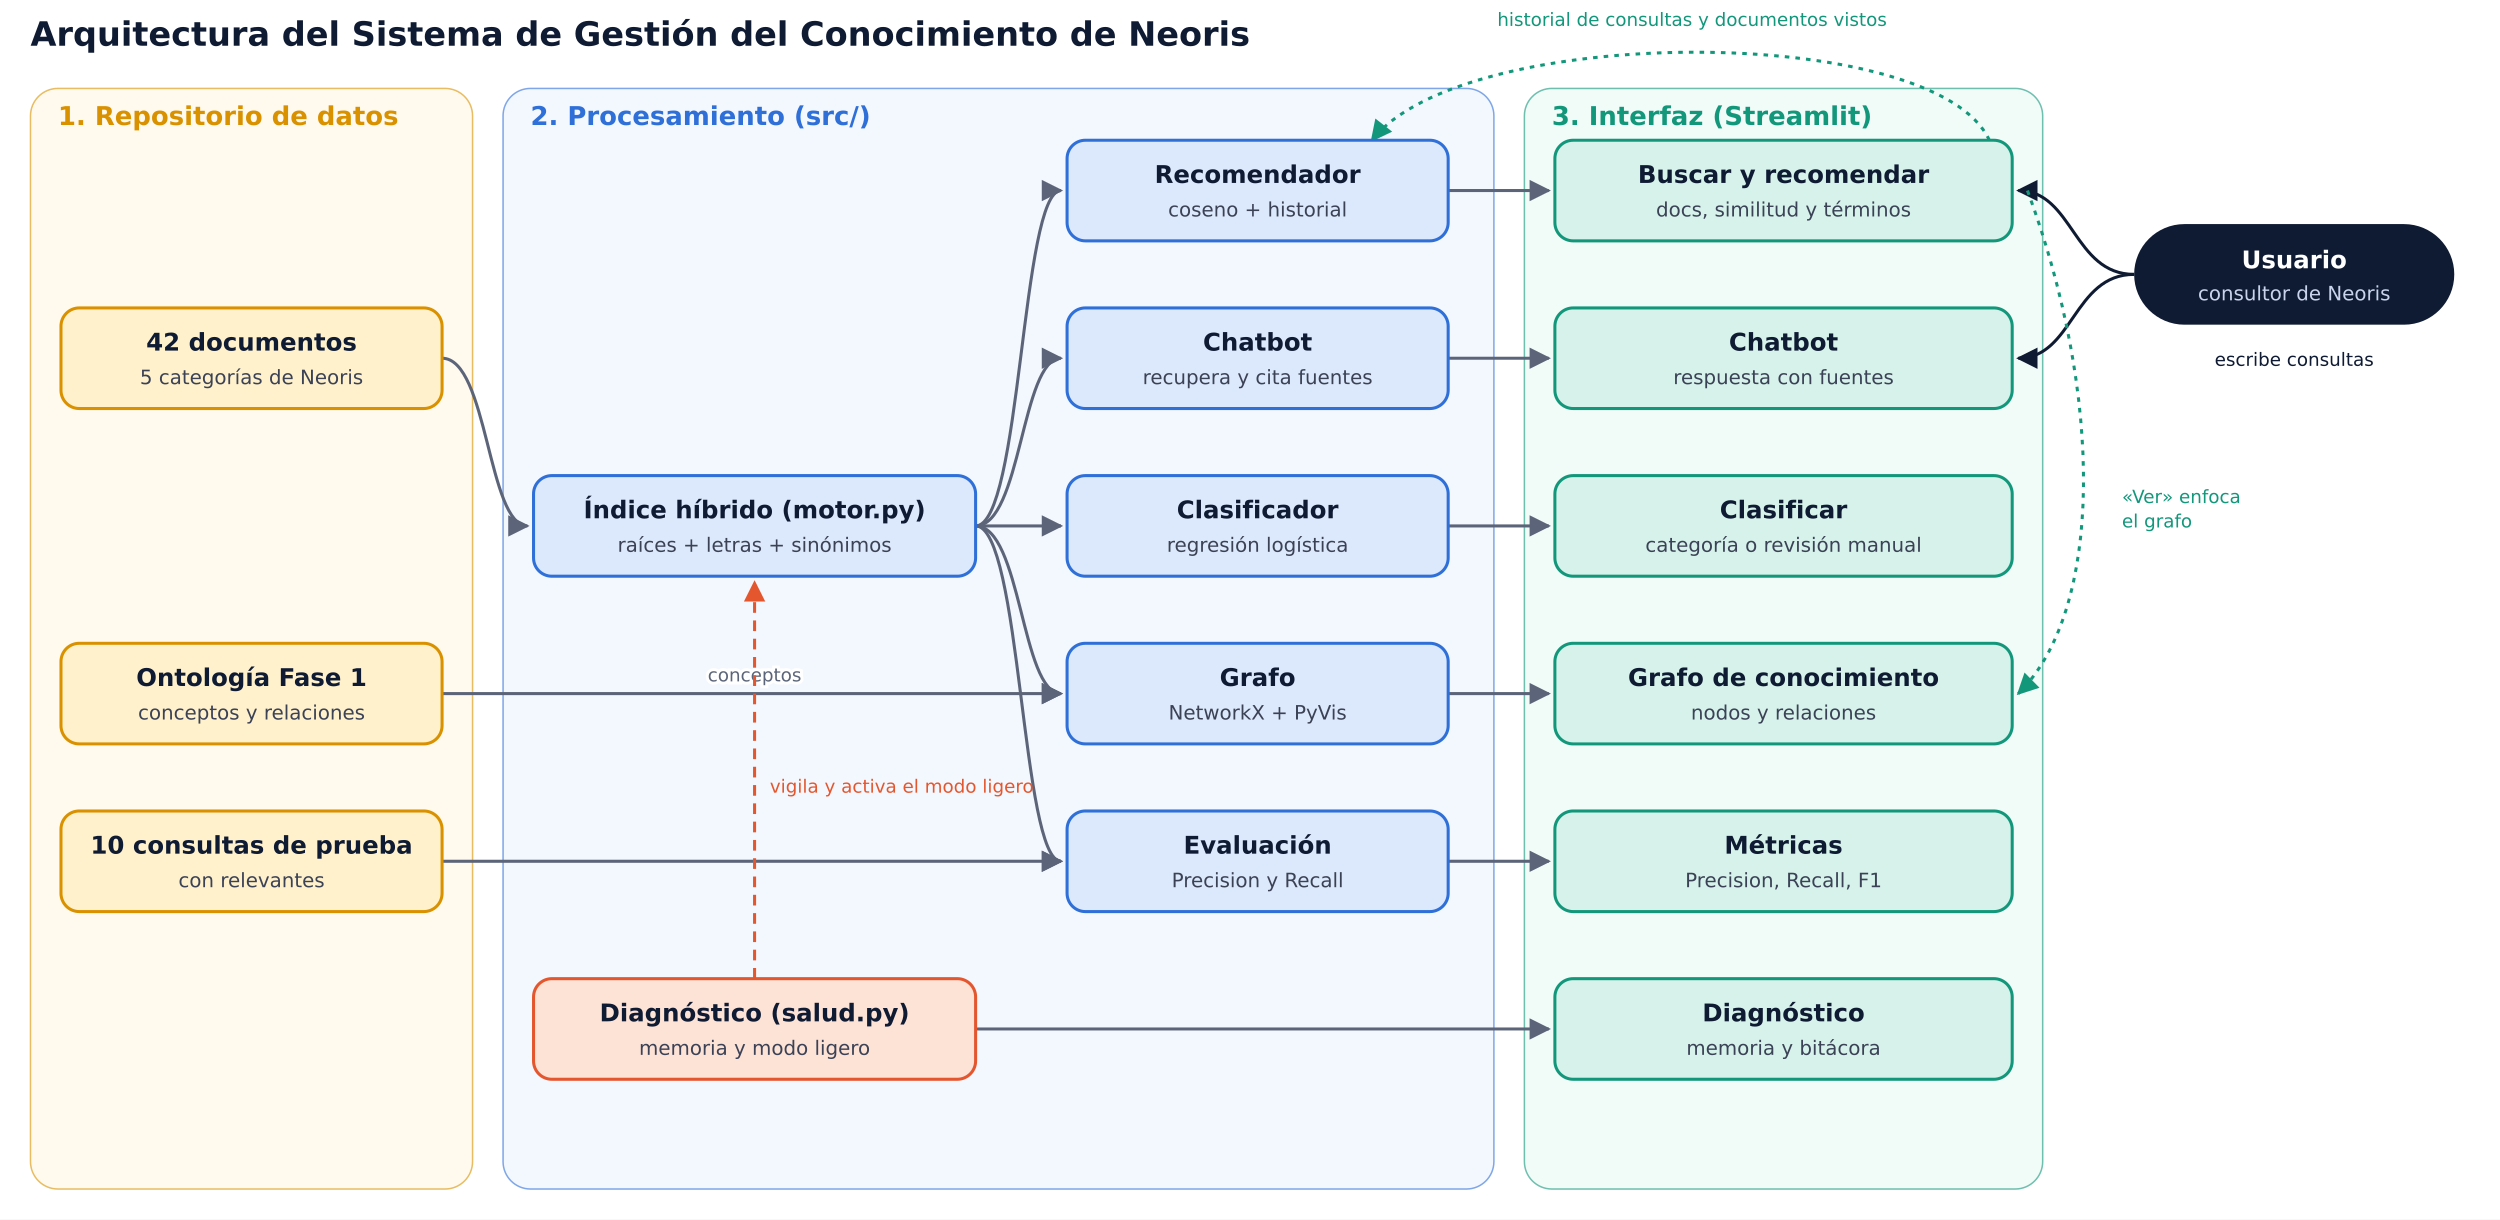
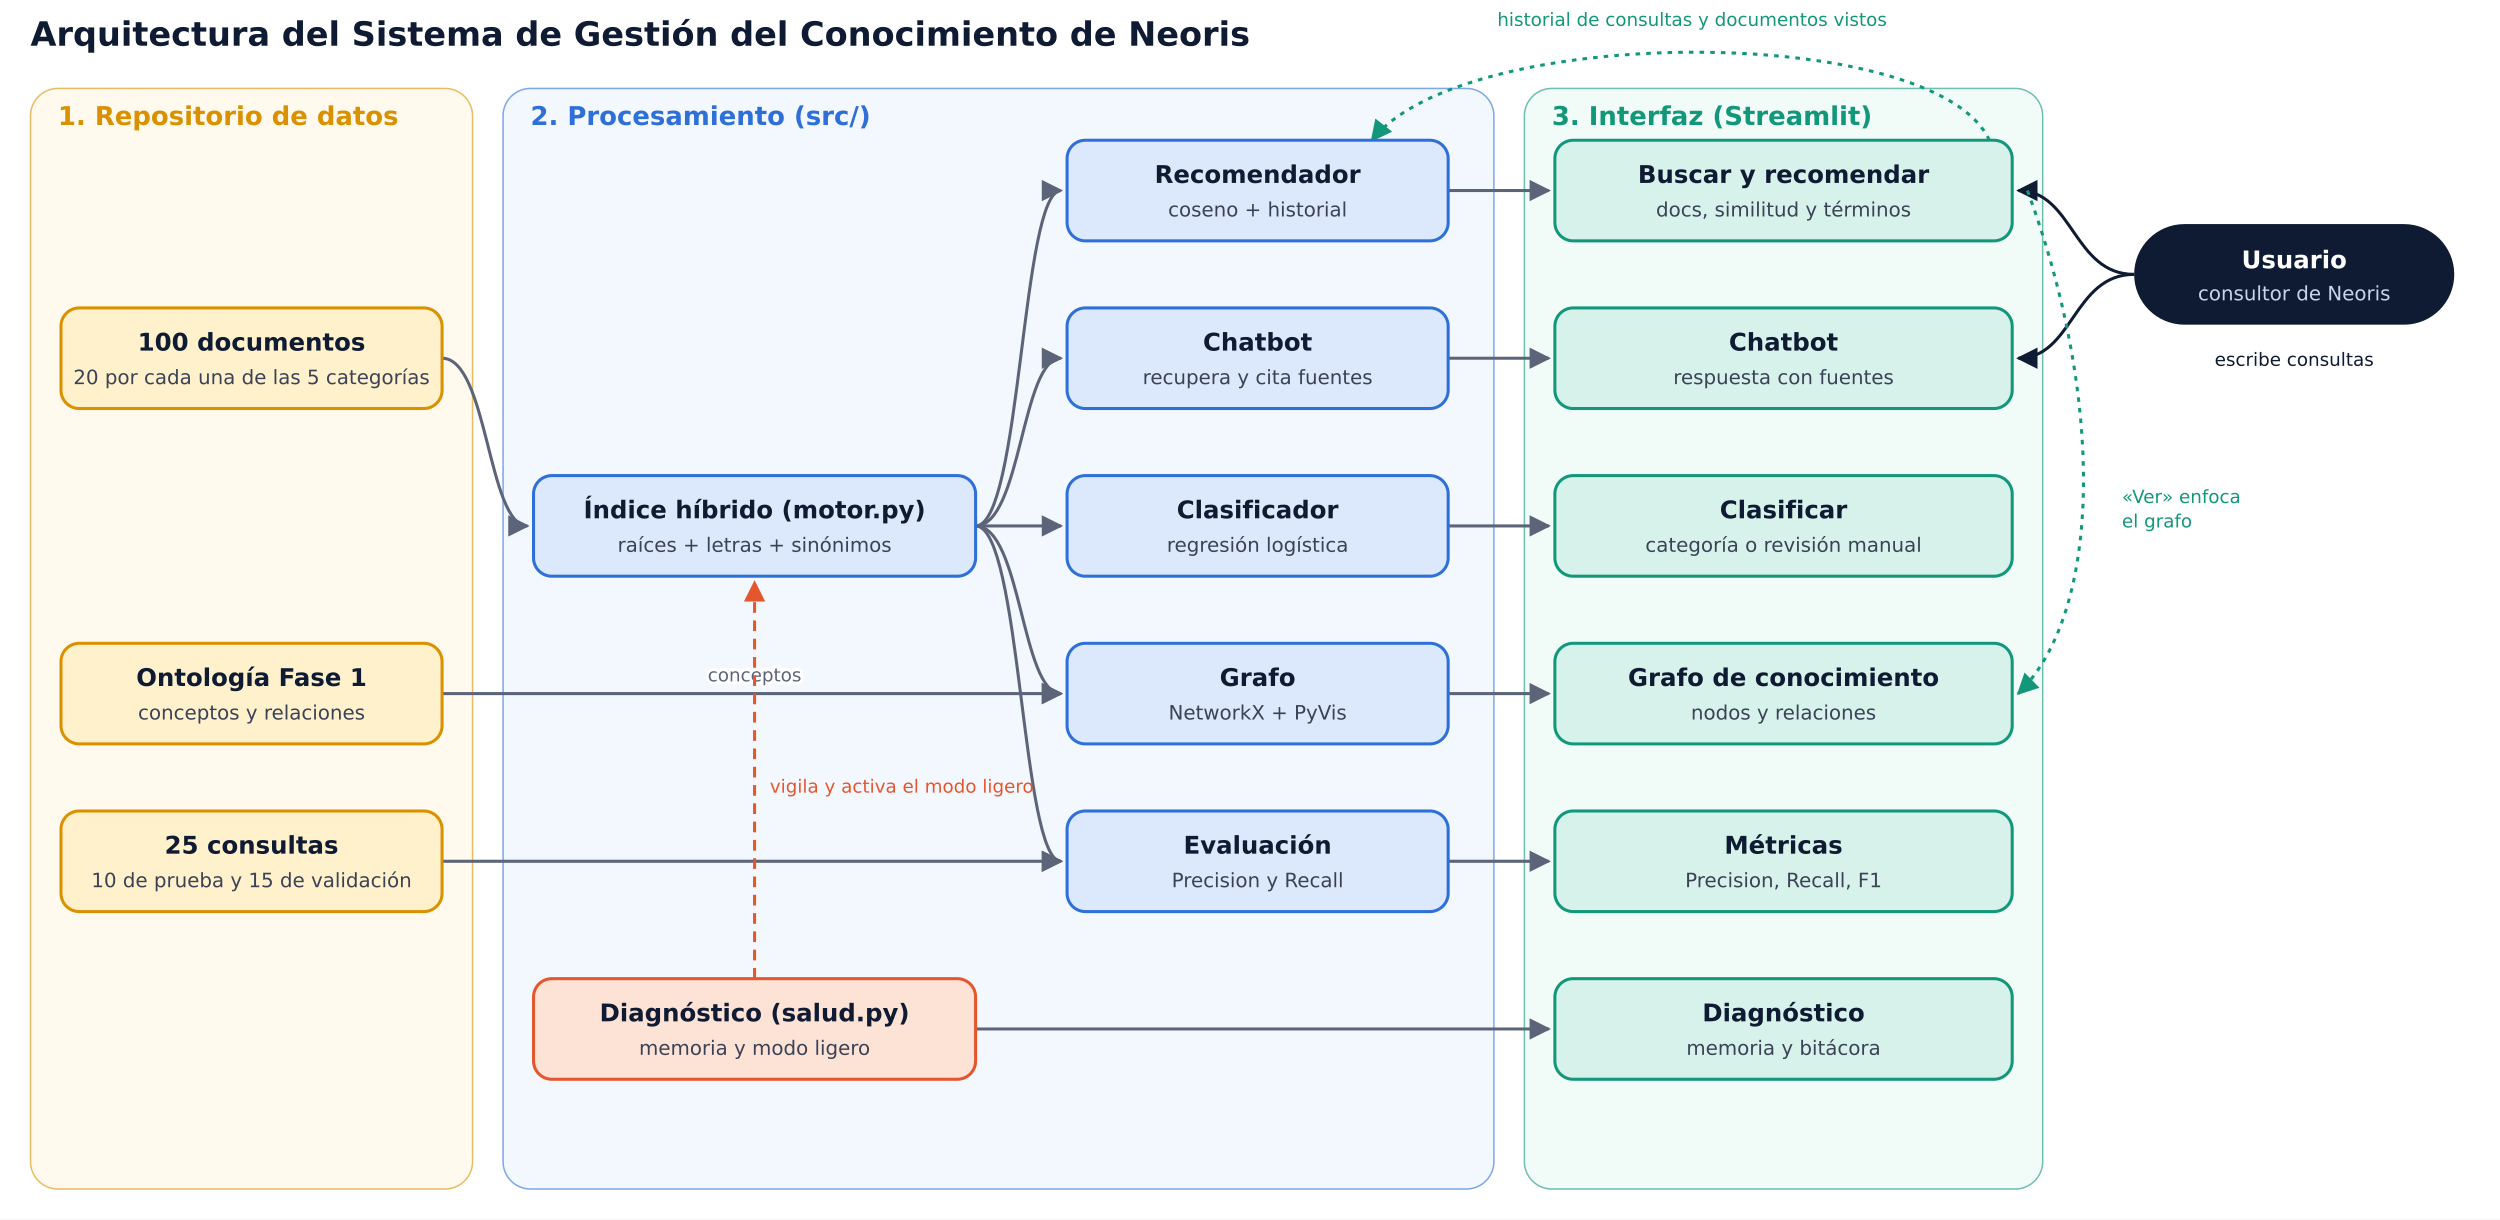
<svg xmlns="http://www.w3.org/2000/svg" viewBox="0 0 1640 800" width="1640" height="800" font-family="DejaVu Sans, sans-serif">
  <defs>
    <marker id="m5B6478" viewBox="0 0 10 10" refX="9" refY="5" markerWidth="7" markerHeight="7" orient="auto">
      <path d="M0 0L10 5L0 10z" fill="#5B6478" />
    </marker>
    <marker id="mE4572E" viewBox="0 0 10 10" refX="9" refY="5" markerWidth="7" markerHeight="7" orient="auto">
      <path d="M0 0L10 5L0 10z" fill="#E4572E" />
    </marker>
    <marker id="m0F1B33" viewBox="0 0 10 10" refX="9" refY="5" markerWidth="7" markerHeight="7" orient="auto">
      <path d="M0 0L10 5L0 10z" fill="#0F1B33" />
    </marker>
    <marker id="m13977B" viewBox="0 0 10 10" refX="9" refY="5" markerWidth="7" markerHeight="7" orient="auto">
      <path d="M0 0L10 5L0 10z" fill="#13977B" />
    </marker>
  </defs>
  <rect width="1640" height="800" fill="white" />
  <text x="20" y="30" font-size="22" font-weight="800" fill="#0F1B33">Arquitectura del Sistema de Gestión del Conocimiento de Neoris</text>
  <rect x="20" y="58" width="290" height="722" rx="18" fill="#FFF1CC" fill-opacity="0.35" stroke="#D99100" stroke-opacity="0.6" />
  <text x="38" y="82" font-size="17" font-weight="800" fill="#D99100">1. Repositorio de datos</text>
  <rect x="330" y="58" width="650" height="722" rx="18" fill="#DCE8FB" fill-opacity="0.35" stroke="#2E6FD8" stroke-opacity="0.6" />
  <text x="348" y="82" font-size="17" font-weight="800" fill="#2E6FD8">2. Procesamiento (src/)</text>
  <rect x="1000" y="58" width="340" height="722" rx="18" fill="#D6F2EA" fill-opacity="0.35" stroke="#13977B" stroke-opacity="0.6" />
  <text x="1018" y="82" font-size="17" font-weight="800" fill="#13977B">3. Interfaz (Streamlit)</text>
  <path d="M290 235 C320.0 235, 320.0 345, 346 345" fill="none" stroke="#5B6478" stroke-width="2" marker-end="url(#m5B6478)" />
  <path d="M290 455 C495.0 455, 495.0 455, 696 455" fill="none" stroke="#5B6478" stroke-width="2" marker-end="url(#m5B6478)" />
  <text x="495.0" y="447.0" text-anchor="middle" font-size="12" fill="#5B6478" paint-order="stroke" stroke="white" stroke-width="4">conceptos</text>
  <path d="M290 565 C495.0 565, 495.0 565, 696 565" fill="none" stroke="#5B6478" stroke-width="2" marker-end="url(#m5B6478)" />
  <path d="M640 345 C670.0 345, 670.0 125, 696 125" fill="none" stroke="#5B6478" stroke-width="2" marker-end="url(#m5B6478)" />
  <path d="M640 345 C670.0 345, 670.0 235, 696 235" fill="none" stroke="#5B6478" stroke-width="2" marker-end="url(#m5B6478)" />
  <path d="M640 345 C670.0 345, 670.0 345, 696 345" fill="none" stroke="#5B6478" stroke-width="2" marker-end="url(#m5B6478)" />
  <path d="M640 345 C670.0 345, 670.0 455, 696 455" fill="none" stroke="#5B6478" stroke-width="2" marker-end="url(#m5B6478)" />
  <path d="M640 345 C670.0 345, 670.0 565, 696 565" fill="none" stroke="#5B6478" stroke-width="2" marker-end="url(#m5B6478)" />
  <path d="M950 125 C985.0 125, 985.0 125, 1016 125" fill="none" stroke="#5B6478" stroke-width="2" marker-end="url(#m5B6478)" />
  <path d="M950 235 C985.0 235, 985.0 235, 1016 235" fill="none" stroke="#5B6478" stroke-width="2" marker-end="url(#m5B6478)" />
  <path d="M950 345 C985.0 345, 985.0 345, 1016 345" fill="none" stroke="#5B6478" stroke-width="2" marker-end="url(#m5B6478)" />
  <path d="M950 455 C985.0 455, 985.0 455, 1016 455" fill="none" stroke="#5B6478" stroke-width="2" marker-end="url(#m5B6478)" />
  <path d="M950 565 C985.0 565, 985.0 565, 1016 565" fill="none" stroke="#5B6478" stroke-width="2" marker-end="url(#m5B6478)" />
  <path d="M640 675 C830.0 675, 830.0 675, 1016 675" fill="none" stroke="#5B6478" stroke-width="2" marker-end="url(#m5B6478)" />
  <path d="M495 642 L495 382" fill="none" stroke="#E4572E" stroke-width="2" stroke-dasharray="7 5" marker-end="url(#mE4572E)" />
  <text x="505" y="520" font-size="12" fill="#E4572E">vigila y activa el modo ligero</text>
  <path d="M1400 180 C1360 180, 1360 125, 1324 125" fill="none" stroke="#0F1B33" stroke-width="2" marker-end="url(#m0F1B33)" />
  <path d="M1400 180 C1360 180, 1360 235, 1324 235" fill="none" stroke="#0F1B33" stroke-width="2" marker-end="url(#m0F1B33)" />
  <text x="1505" y="240" text-anchor="middle" font-size="12" fill="#0F1B33">escribe consultas</text>
  <path d="M1305 92 C1270 15, 960 15, 900 92" fill="none" stroke="#13977B" stroke-width="2" stroke-dasharray="3 4" marker-end="url(#m13977B)" />
  <text x="1110" y="17" text-anchor="middle" font-size="12" fill="#13977B">historial de consultas y documentos vistos</text>
  <path d="M1330 125 C1380 260, 1380 400, 1324 455" fill="none" stroke="#13977B" stroke-width="2" stroke-dasharray="3 4" marker-end="url(#m13977B)" />
  <text x="1392" y="330" font-size="12" fill="#13977B">«Ver» enfoca</text>
  <text x="1392" y="346" font-size="12" fill="#13977B">el grafo</text>
  <rect x="40" y="202.0" width="250" height="66" rx="12" fill="#FFF1CC" stroke="#D99100" stroke-width="2" />
-   <text x="165.0" y="230" text-anchor="middle" font-size="16" font-weight="700" fill="#0F1B33">42 documentos</text>
-   <text x="165.0" y="252" text-anchor="middle" font-size="13" fill="#3B4256">5 categorías de Neoris</text>
+   <text x="165.0" y="230" text-anchor="middle" font-size="16" font-weight="700" fill="#0F1B33">100 documentos</text>
+   <text x="165.0" y="252" text-anchor="middle" font-size="13" fill="#3B4256">20 por cada una de las 5 categorías</text>
  <rect x="40" y="422.0" width="250" height="66" rx="12" fill="#FFF1CC" stroke="#D99100" stroke-width="2" />
  <text x="165.0" y="450" text-anchor="middle" font-size="16" font-weight="700" fill="#0F1B33">Ontología Fase 1</text>
  <text x="165.0" y="472" text-anchor="middle" font-size="13" fill="#3B4256">conceptos y relaciones</text>
  <rect x="40" y="532.0" width="250" height="66" rx="12" fill="#FFF1CC" stroke="#D99100" stroke-width="2" />
-   <text x="165.0" y="560" text-anchor="middle" font-size="16" font-weight="700" fill="#0F1B33">10 consultas de prueba</text>
-   <text x="165.0" y="582" text-anchor="middle" font-size="13" fill="#3B4256">con relevantes</text>
+   <text x="165.0" y="560" text-anchor="middle" font-size="16" font-weight="700" fill="#0F1B33">25 consultas</text>
+   <text x="165.0" y="582" text-anchor="middle" font-size="13" fill="#3B4256">10 de prueba y 15 de validación</text>
  <rect x="350" y="312.0" width="290" height="66" rx="12" fill="#DCE8FB" stroke="#2E6FD8" stroke-width="2" />
  <text x="495.0" y="340" text-anchor="middle" font-size="16" font-weight="700" fill="#0F1B33">Índice híbrido (motor.py)</text>
  <text x="495.0" y="362" text-anchor="middle" font-size="13" fill="#3B4256">raíces + letras + sinónimos</text>
  <rect x="350" y="642.0" width="290" height="66" rx="12" fill="#FDE2D6" stroke="#E4572E" stroke-width="2" />
  <text x="495.0" y="670" text-anchor="middle" font-size="16" font-weight="700" fill="#0F1B33">Diagnóstico (salud.py)</text>
  <text x="495.0" y="692" text-anchor="middle" font-size="13" fill="#3B4256">memoria y modo ligero</text>
  <rect x="700" y="92.0" width="250" height="66" rx="12" fill="#DCE8FB" stroke="#2E6FD8" stroke-width="2" />
  <text x="825.0" y="120" text-anchor="middle" font-size="16" font-weight="700" fill="#0F1B33">Recomendador</text>
  <text x="825.0" y="142" text-anchor="middle" font-size="13" fill="#3B4256">coseno + historial</text>
  <rect x="700" y="202.0" width="250" height="66" rx="12" fill="#DCE8FB" stroke="#2E6FD8" stroke-width="2" />
  <text x="825.0" y="230" text-anchor="middle" font-size="16" font-weight="700" fill="#0F1B33">Chatbot</text>
  <text x="825.0" y="252" text-anchor="middle" font-size="13" fill="#3B4256">recupera y cita fuentes</text>
  <rect x="700" y="312.0" width="250" height="66" rx="12" fill="#DCE8FB" stroke="#2E6FD8" stroke-width="2" />
  <text x="825.0" y="340" text-anchor="middle" font-size="16" font-weight="700" fill="#0F1B33">Clasificador</text>
  <text x="825.0" y="362" text-anchor="middle" font-size="13" fill="#3B4256">regresión logística</text>
  <rect x="700" y="422.0" width="250" height="66" rx="12" fill="#DCE8FB" stroke="#2E6FD8" stroke-width="2" />
  <text x="825.0" y="450" text-anchor="middle" font-size="16" font-weight="700" fill="#0F1B33">Grafo</text>
  <text x="825.0" y="472" text-anchor="middle" font-size="13" fill="#3B4256">NetworkX + PyVis</text>
  <rect x="700" y="532.0" width="250" height="66" rx="12" fill="#DCE8FB" stroke="#2E6FD8" stroke-width="2" />
  <text x="825.0" y="560" text-anchor="middle" font-size="16" font-weight="700" fill="#0F1B33">Evaluación</text>
  <text x="825.0" y="582" text-anchor="middle" font-size="13" fill="#3B4256">Precision y Recall</text>
  <rect x="1020" y="92.0" width="300" height="66" rx="12" fill="#D6F2EA" stroke="#13977B" stroke-width="2" />
  <text x="1170.0" y="120" text-anchor="middle" font-size="16" font-weight="700" fill="#0F1B33">Buscar y recomendar</text>
  <text x="1170.0" y="142" text-anchor="middle" font-size="13" fill="#3B4256">docs, similitud y términos</text>
  <rect x="1020" y="202.0" width="300" height="66" rx="12" fill="#D6F2EA" stroke="#13977B" stroke-width="2" />
  <text x="1170.0" y="230" text-anchor="middle" font-size="16" font-weight="700" fill="#0F1B33">Chatbot</text>
  <text x="1170.0" y="252" text-anchor="middle" font-size="13" fill="#3B4256">respuesta con fuentes</text>
  <rect x="1020" y="312.0" width="300" height="66" rx="12" fill="#D6F2EA" stroke="#13977B" stroke-width="2" />
  <text x="1170.0" y="340" text-anchor="middle" font-size="16" font-weight="700" fill="#0F1B33">Clasificar</text>
  <text x="1170.0" y="362" text-anchor="middle" font-size="13" fill="#3B4256">categoría o revisión manual</text>
  <rect x="1020" y="422.0" width="300" height="66" rx="12" fill="#D6F2EA" stroke="#13977B" stroke-width="2" />
  <text x="1170.0" y="450" text-anchor="middle" font-size="16" font-weight="700" fill="#0F1B33">Grafo de conocimiento</text>
  <text x="1170.0" y="472" text-anchor="middle" font-size="13" fill="#3B4256">nodos y relaciones</text>
  <rect x="1020" y="532.0" width="300" height="66" rx="12" fill="#D6F2EA" stroke="#13977B" stroke-width="2" />
  <text x="1170.0" y="560" text-anchor="middle" font-size="16" font-weight="700" fill="#0F1B33">Métricas</text>
  <text x="1170.0" y="582" text-anchor="middle" font-size="13" fill="#3B4256">Precision, Recall, F1</text>
  <rect x="1020" y="642.0" width="300" height="66" rx="12" fill="#D6F2EA" stroke="#13977B" stroke-width="2" />
  <text x="1170.0" y="670" text-anchor="middle" font-size="16" font-weight="700" fill="#0F1B33">Diagnóstico</text>
  <text x="1170.0" y="692" text-anchor="middle" font-size="13" fill="#3B4256">memoria y bitácora</text>
  <rect x="1400" y="147" width="210" height="66" rx="33" fill="#0F1B33" />
  <text x="1505" y="176" text-anchor="middle" font-size="16" font-weight="700" fill="white">Usuario</text>
  <text x="1505" y="197" text-anchor="middle" font-size="13" fill="#C9D4EC">consultor de Neoris</text>
</svg>
